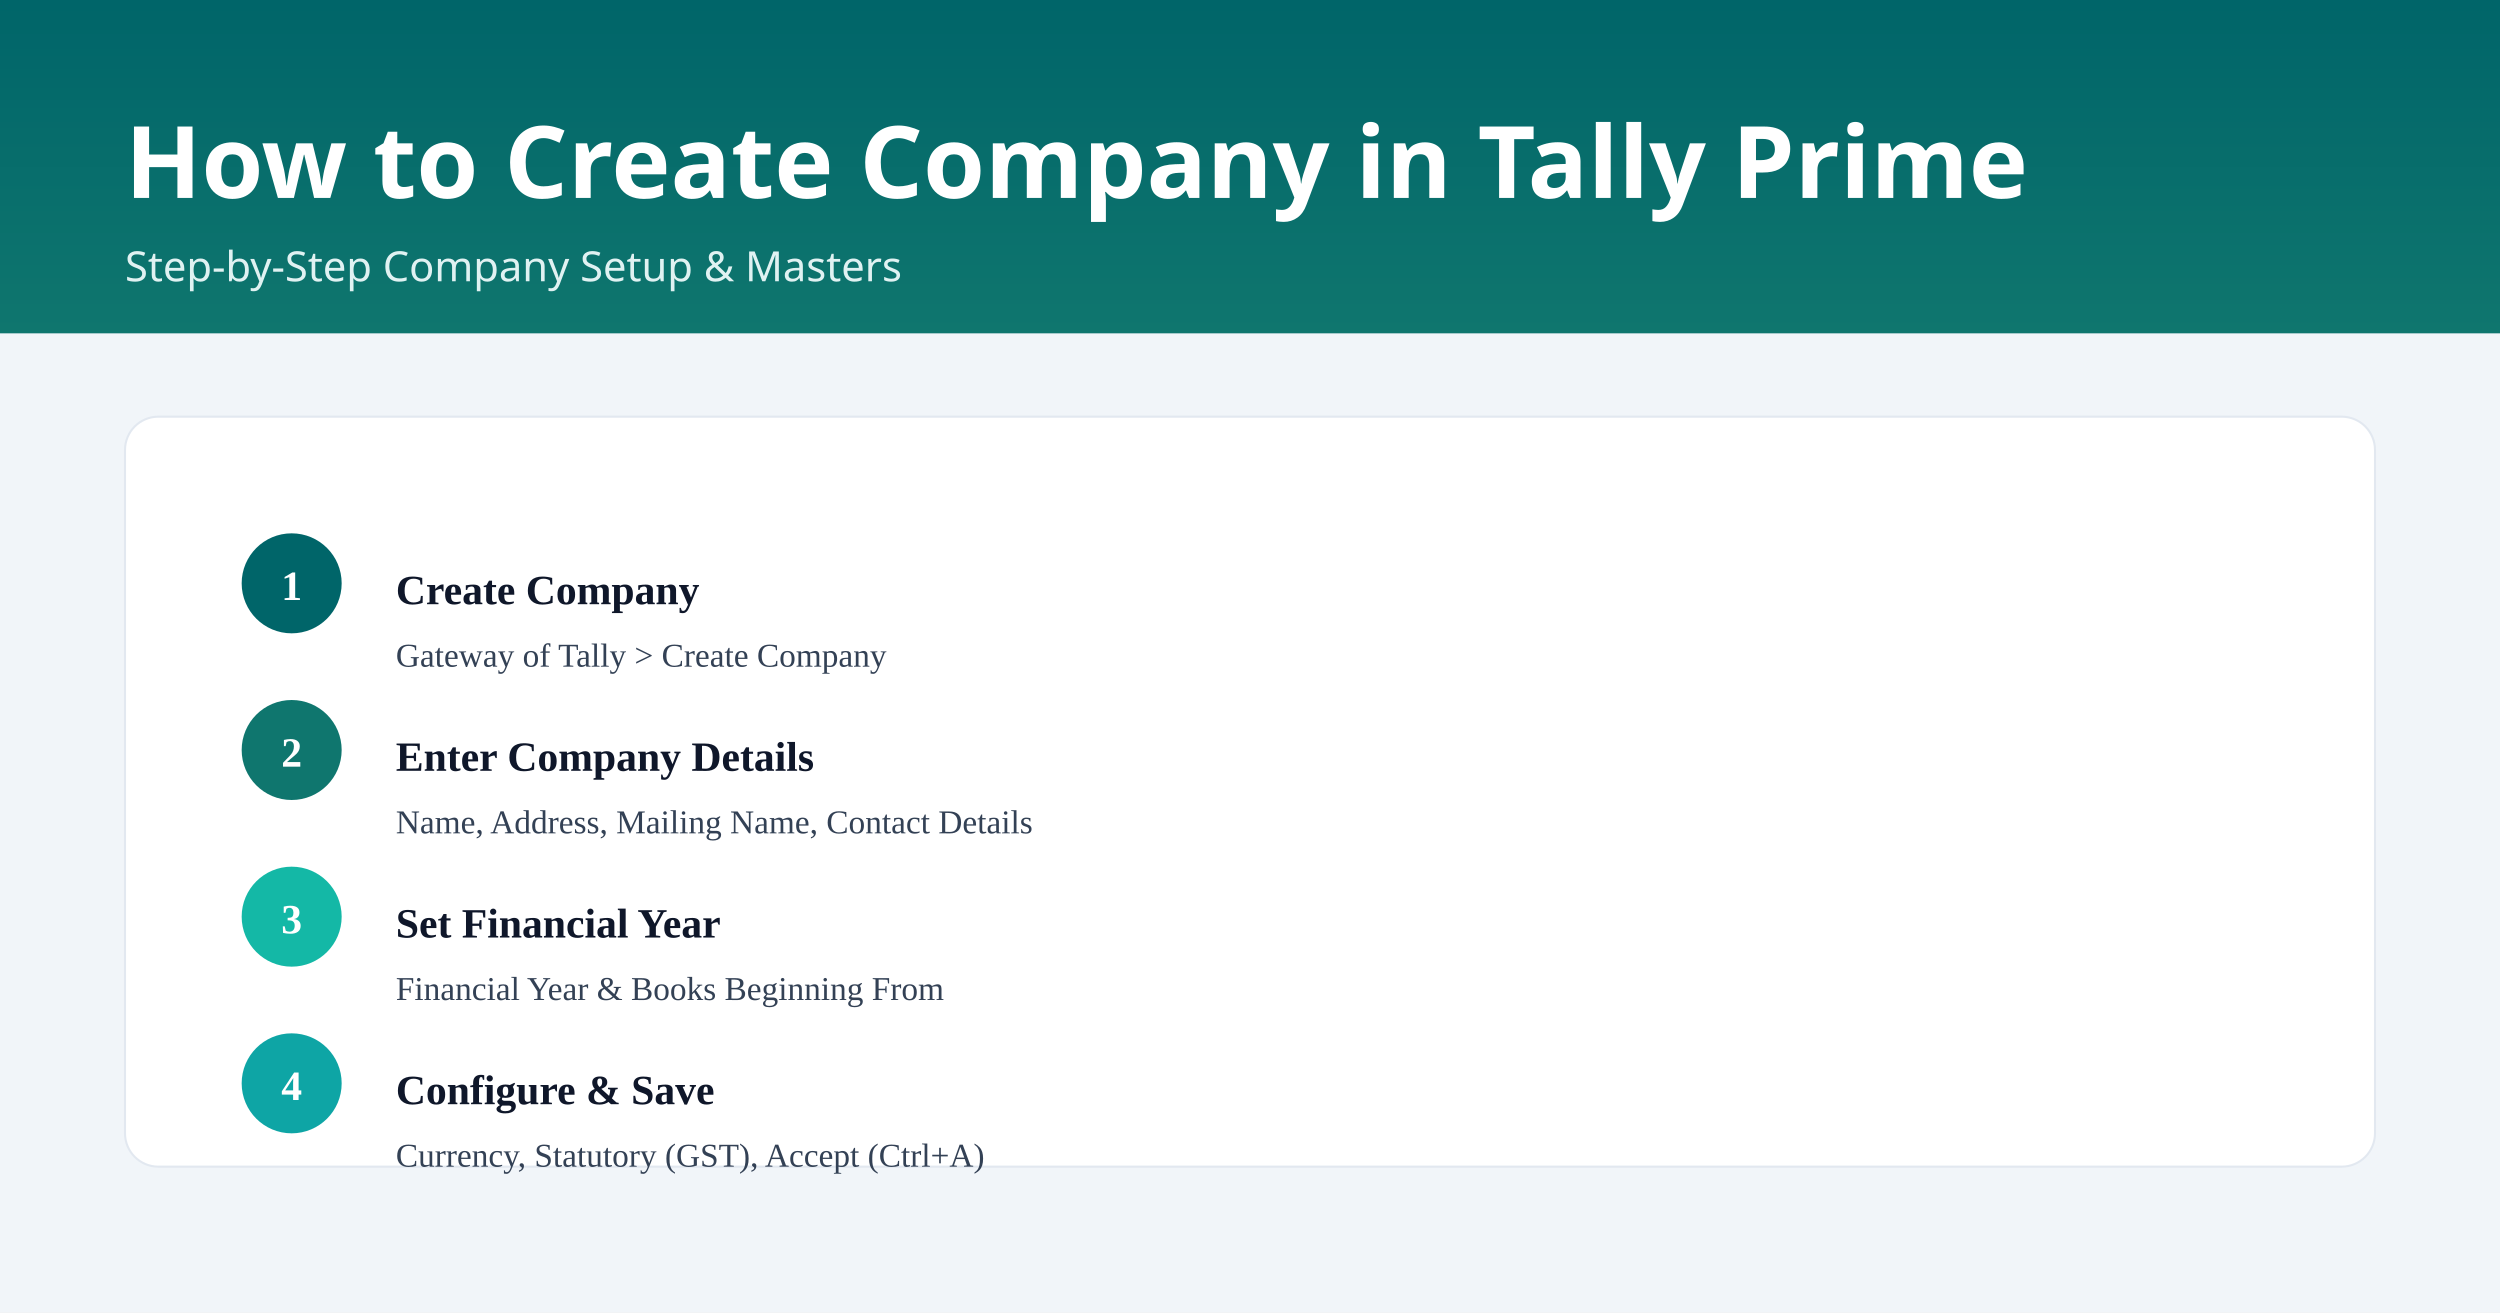
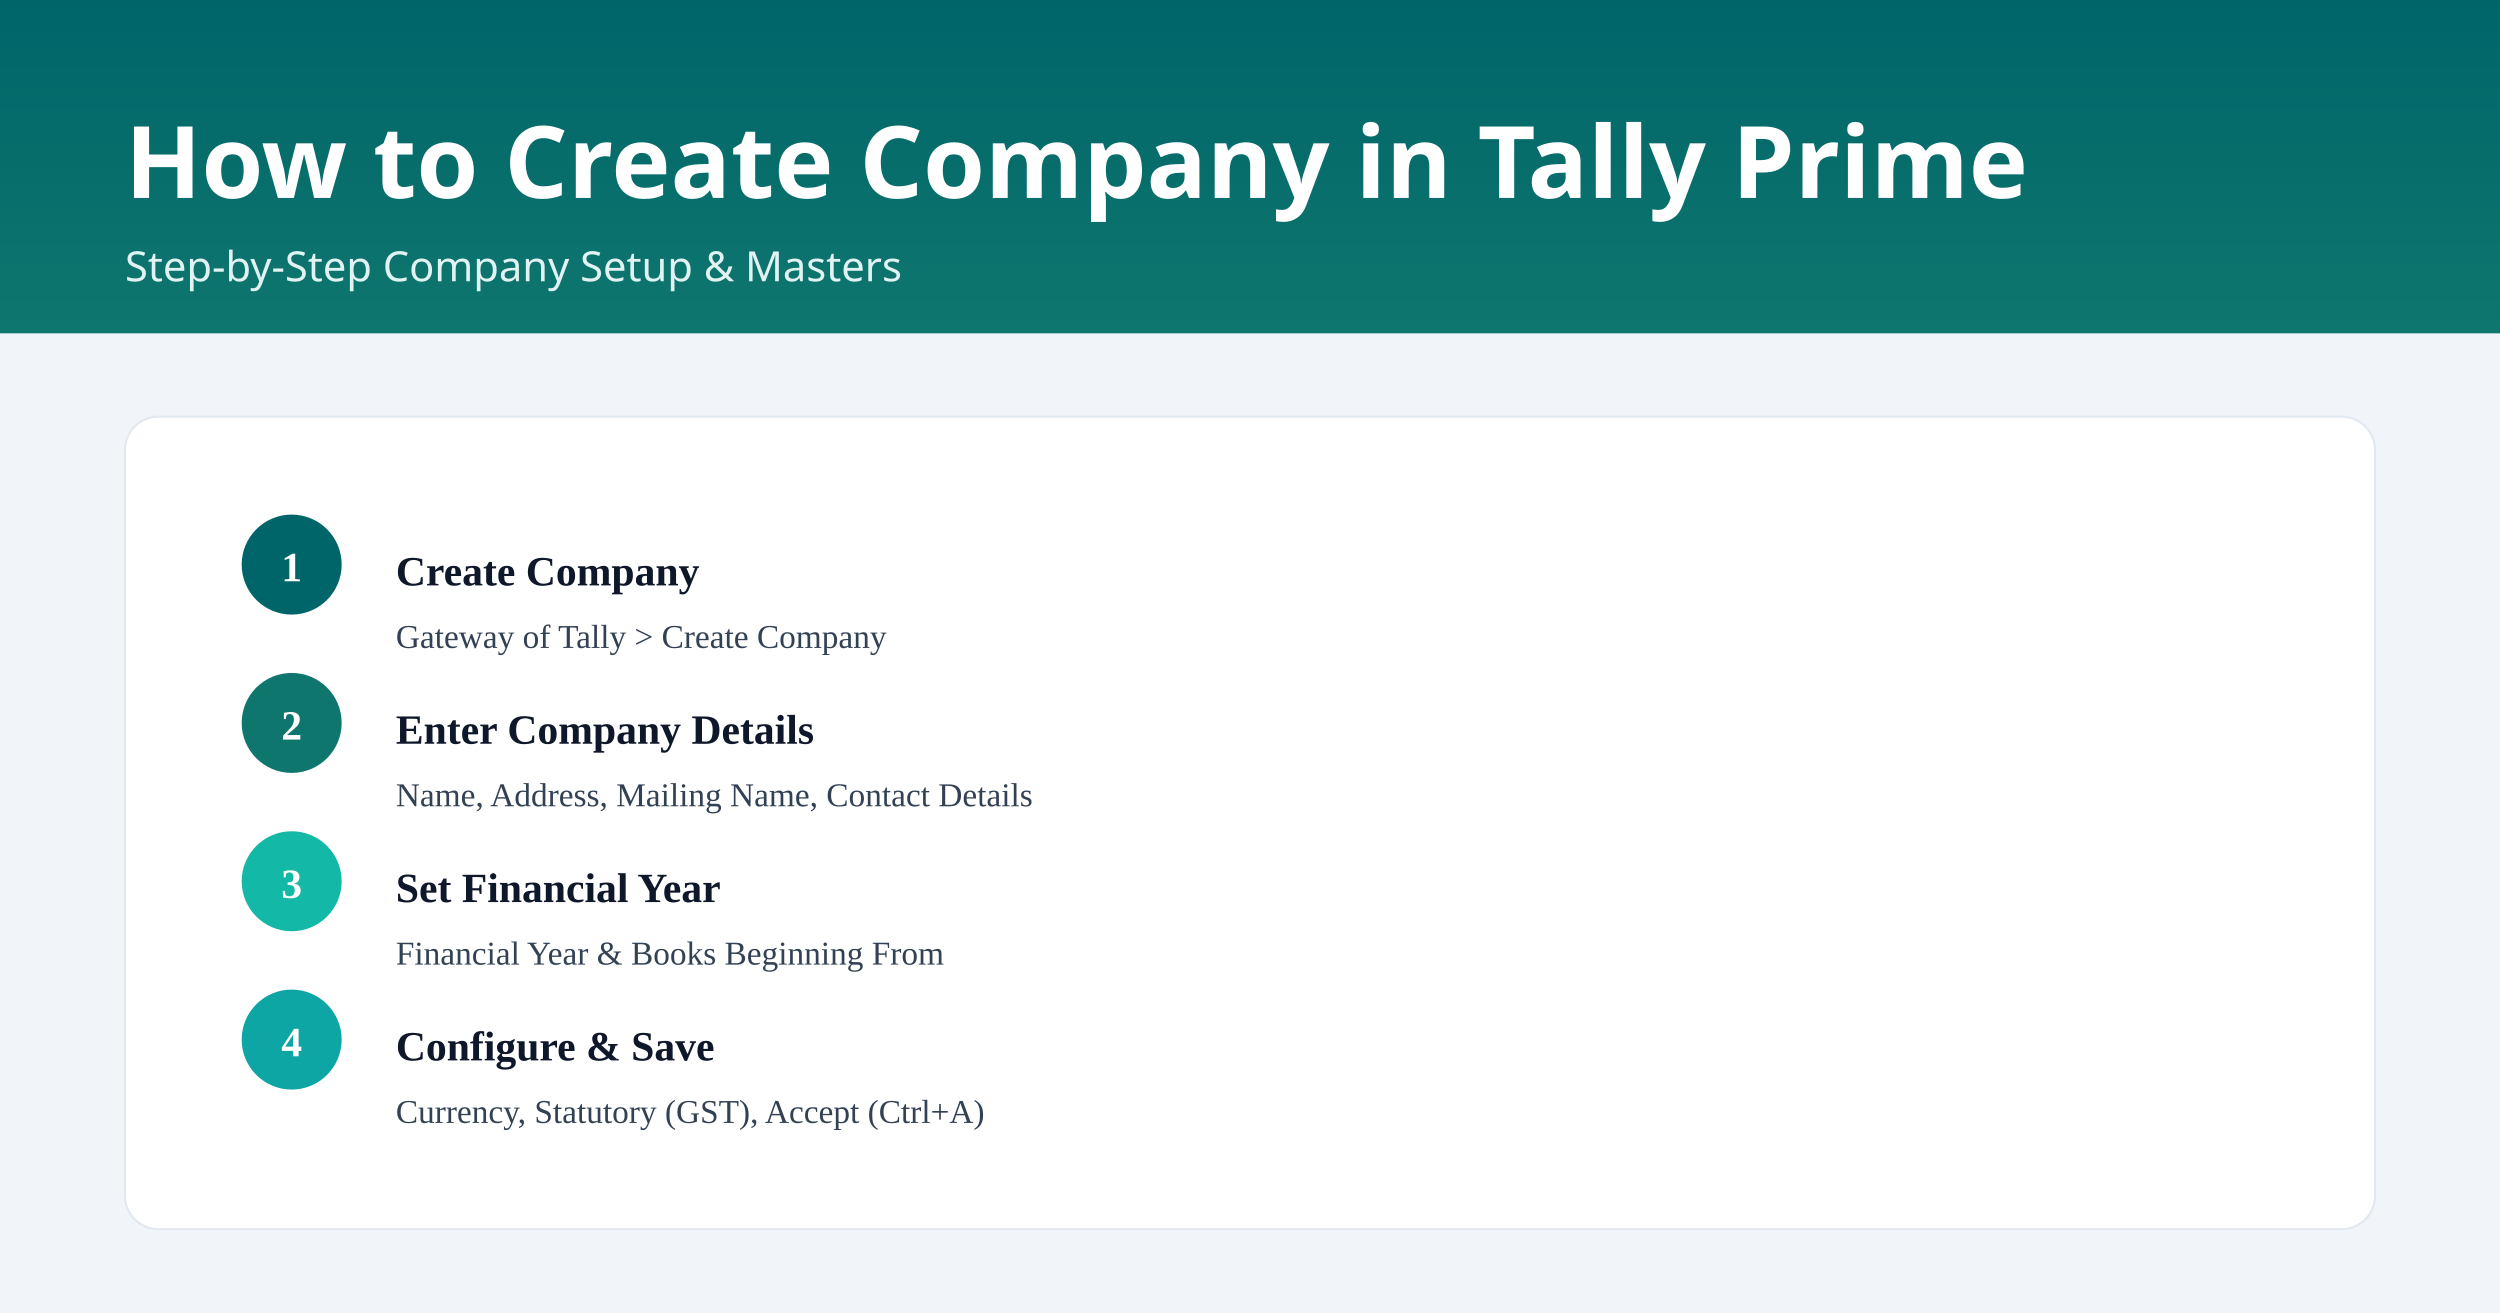
<svg xmlns="http://www.w3.org/2000/svg" width="1200" height="630" viewBox="0 0 1200 630">
  <defs>
    <linearGradient id="g4" x1="0" y1="0" x2="0" y2="1">
      <stop offset="0%" stop-color="#006569" />
      <stop offset="100%" stop-color="#0f766e" />
    </linearGradient>
  </defs>
  <rect width="1200" height="630" fill="#f1f5f9" />
  <rect width="1200" height="160" fill="url(#g4)" />
  <text x="60" y="95" font-size="48" fill="#fff" font-weight="800" font-family="system-ui">How to Create Company in Tally Prime</text>
  <text x="60" y="135" font-size="20" fill="#e0f2f2" font-family="system-ui">Step-by-Step Company Setup &amp; Masters</text>
  <g transform="translate(60,200)">
-     <rect width="1080" height="360" rx="16" fill="#fff" stroke="#e2e8f0" />
-     <circle cx="80" cy="80" r="24" fill="#006569" />
-     <text x="80" y="88" font-size="20" fill="#fff" text-anchor="middle" font-weight="800">1</text>
-     <text x="130" y="90" font-size="20" font-weight="700" fill="#0f172a">Create Company</text>
-     <text x="130" y="120" font-size="16" fill="#334155">Gateway of Tally &gt; Create Company</text>
-     <circle cx="80" cy="160" r="24" fill="#0f766e" />
-     <text x="80" y="168" font-size="20" fill="#fff" text-anchor="middle" font-weight="800">2</text>
-     <text x="130" y="170" font-size="20" font-weight="700" fill="#0f172a">Enter Company Details</text>
-     <text x="130" y="200" font-size="16" fill="#334155">Name, Address, Mailing Name, Contact Details</text>
-     <circle cx="80" cy="240" r="24" fill="#14b8a6" />
-     <text x="80" y="248" font-size="20" fill="#fff" text-anchor="middle" font-weight="800">3</text>
-     <text x="130" y="250" font-size="20" font-weight="700" fill="#0f172a">Set Financial Year</text>
-     <text x="130" y="280" font-size="16" fill="#334155">Financial Year &amp; Books Beginning From</text>
-     <circle cx="80" cy="320" r="24" fill="#0ea5a5" />
-     <text x="80" y="328" font-size="20" fill="#fff" text-anchor="middle" font-weight="800">4</text>
-     <text x="130" y="330" font-size="20" font-weight="700" fill="#0f172a">Configure &amp; Save</text>
-     <text x="130" y="360" font-size="16" fill="#334155">Currency, Statutory (GST), Accept (Ctrl+A)</text>
+     <rect width="1080" height="390" rx="16" fill="#fff" stroke="#e2e8f0" />
+     <circle cx="80" cy="71" r="24" fill="#006569" />
+     <text x="80" y="79" font-size="20" fill="#fff" text-anchor="middle" font-weight="800">1</text>
+     <text x="130" y="81" font-size="20" font-weight="700" fill="#0f172a">Create Company</text>
+     <text x="130" y="111" font-size="16" fill="#334155">Gateway of Tally &gt; Create Company</text>
+     <circle cx="80" cy="147" r="24" fill="#0f766e" />
+     <text x="80" y="155" font-size="20" fill="#fff" text-anchor="middle" font-weight="800">2</text>
+     <text x="130" y="157" font-size="20" font-weight="700" fill="#0f172a">Enter Company Details</text>
+     <text x="130" y="187" font-size="16" fill="#334155">Name, Address, Mailing Name, Contact Details</text>
+     <circle cx="80" cy="223" r="24" fill="#14b8a6" />
+     <text x="80" y="231" font-size="20" fill="#fff" text-anchor="middle" font-weight="800">3</text>
+     <text x="130" y="233" font-size="20" font-weight="700" fill="#0f172a">Set Financial Year</text>
+     <text x="130" y="263" font-size="16" fill="#334155">Financial Year &amp; Books Beginning From</text>
+     <circle cx="80" cy="299" r="24" fill="#0ea5a5" />
+     <text x="80" y="307" font-size="20" fill="#fff" text-anchor="middle" font-weight="800">4</text>
+     <text x="130" y="309" font-size="20" font-weight="700" fill="#0f172a">Configure &amp; Save</text>
+     <text x="130" y="339" font-size="16" fill="#334155">Currency, Statutory (GST), Accept (Ctrl+A)</text>
  </g>
</svg>
